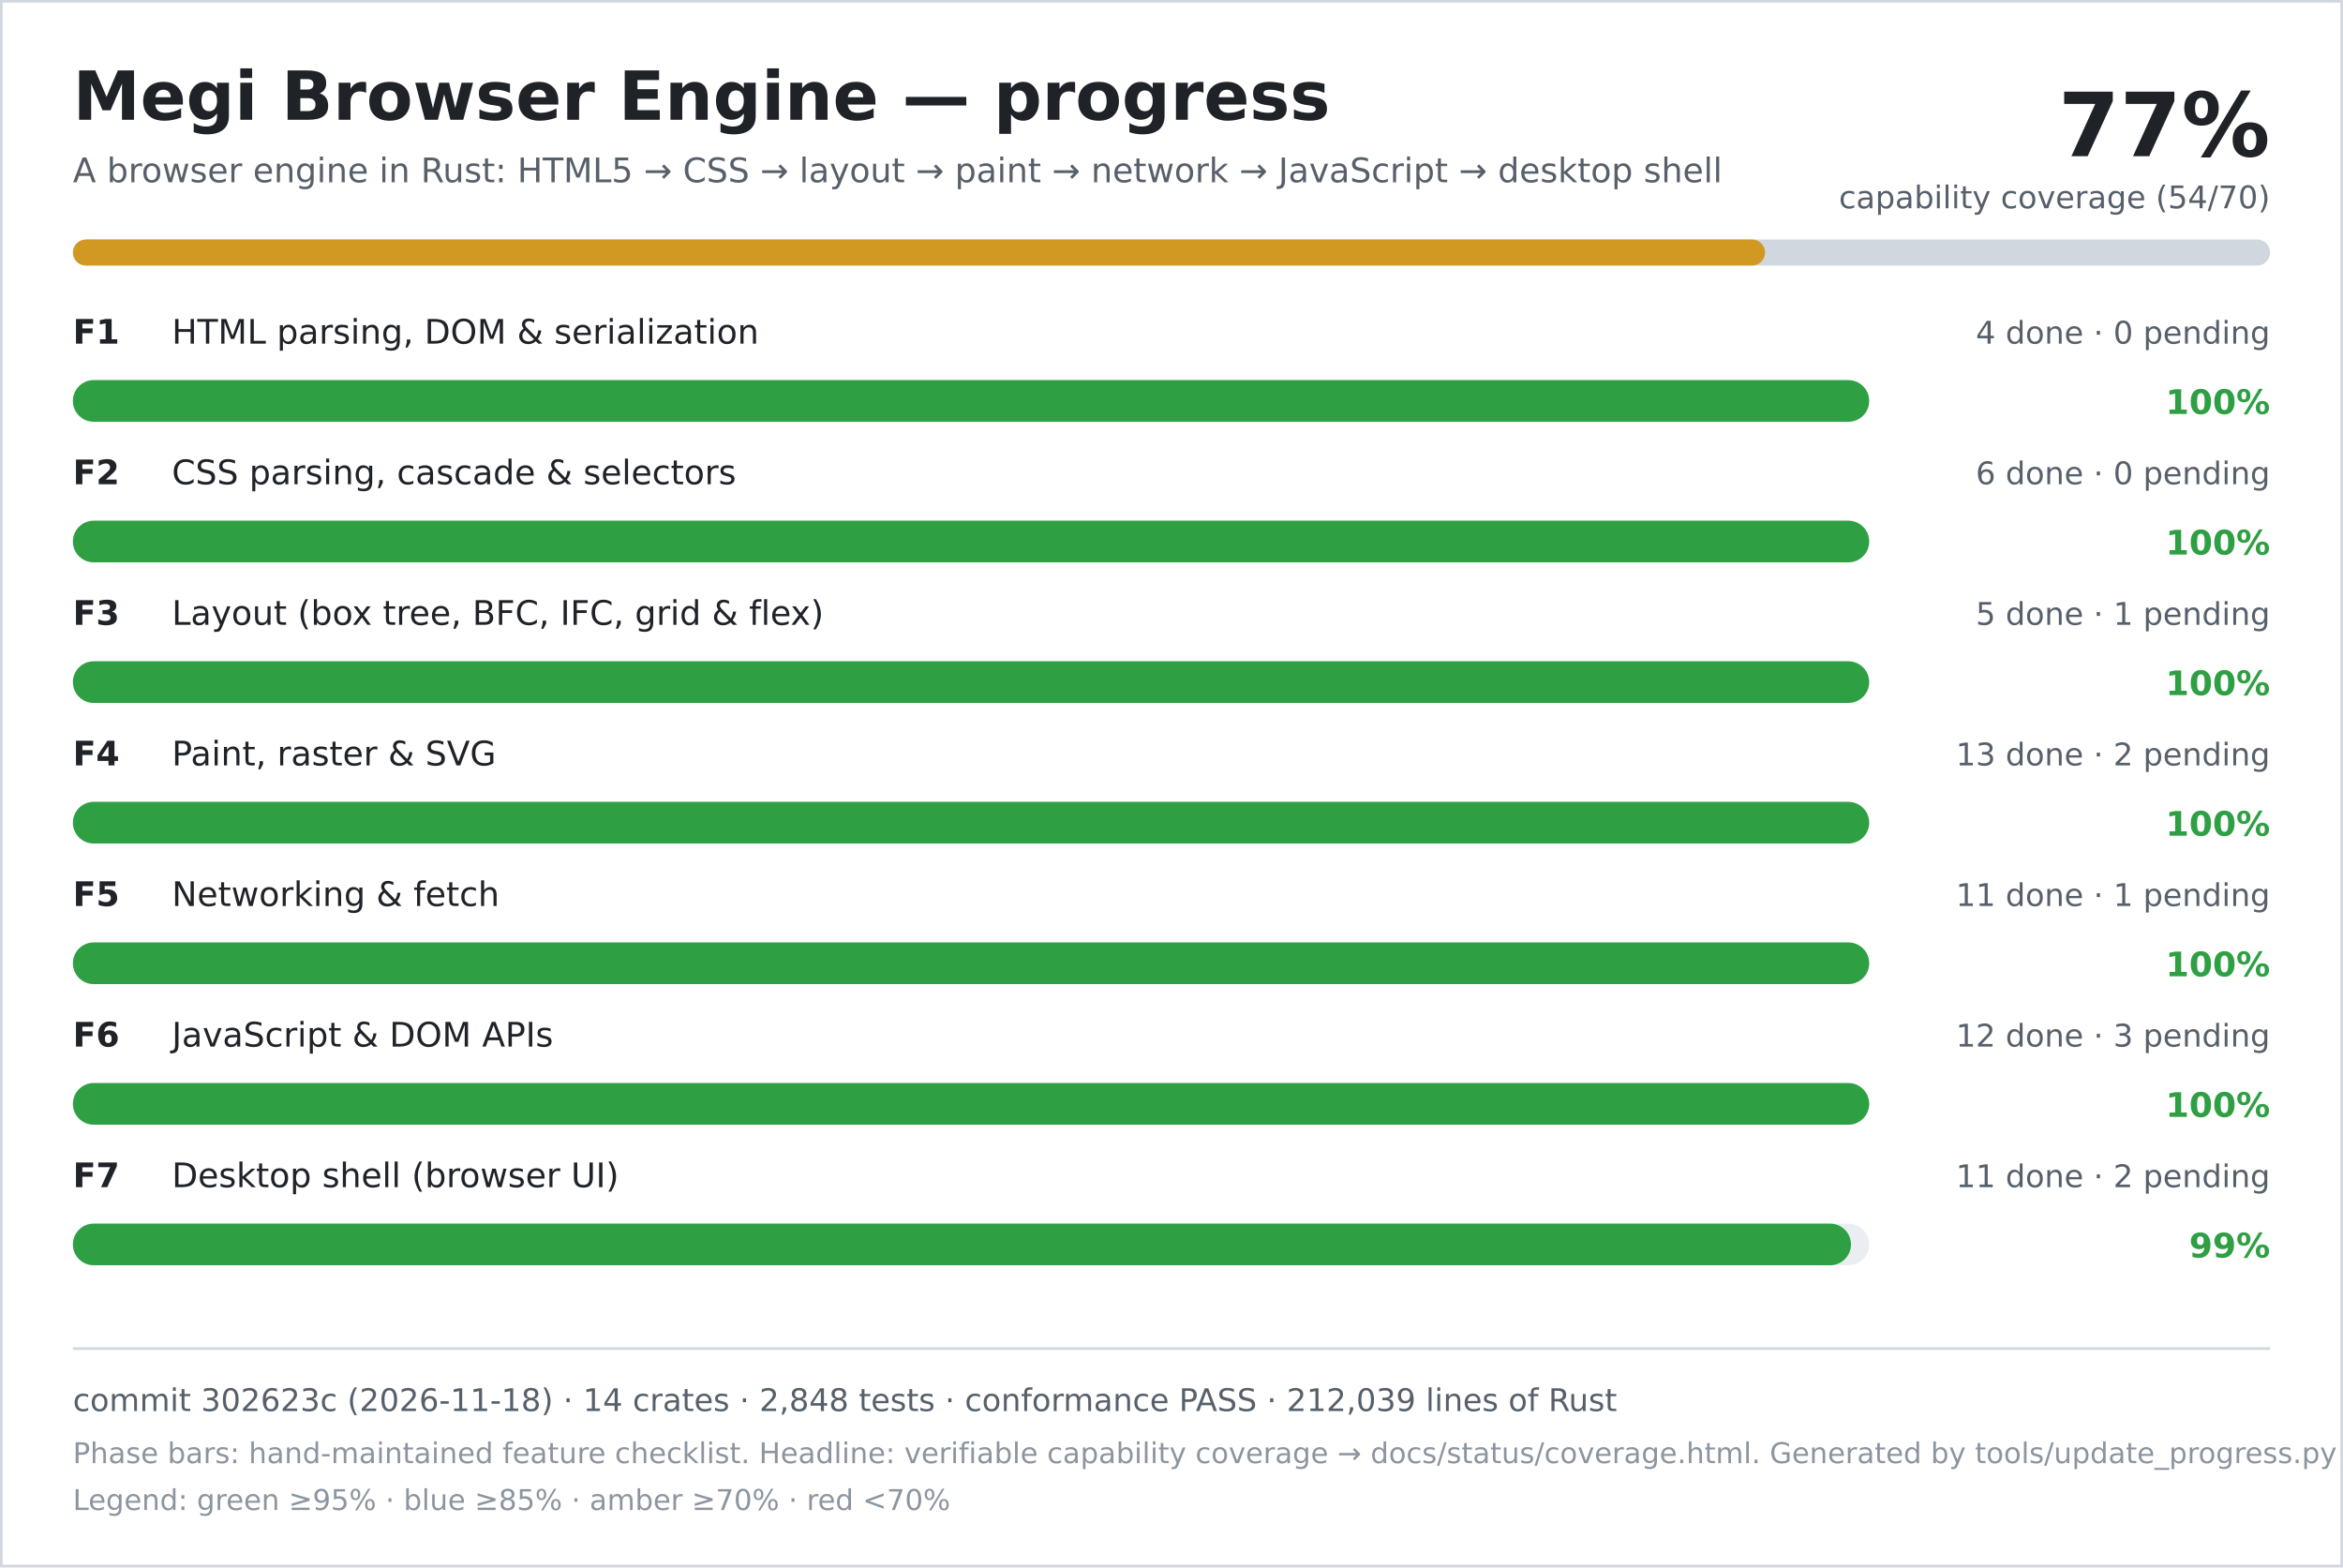
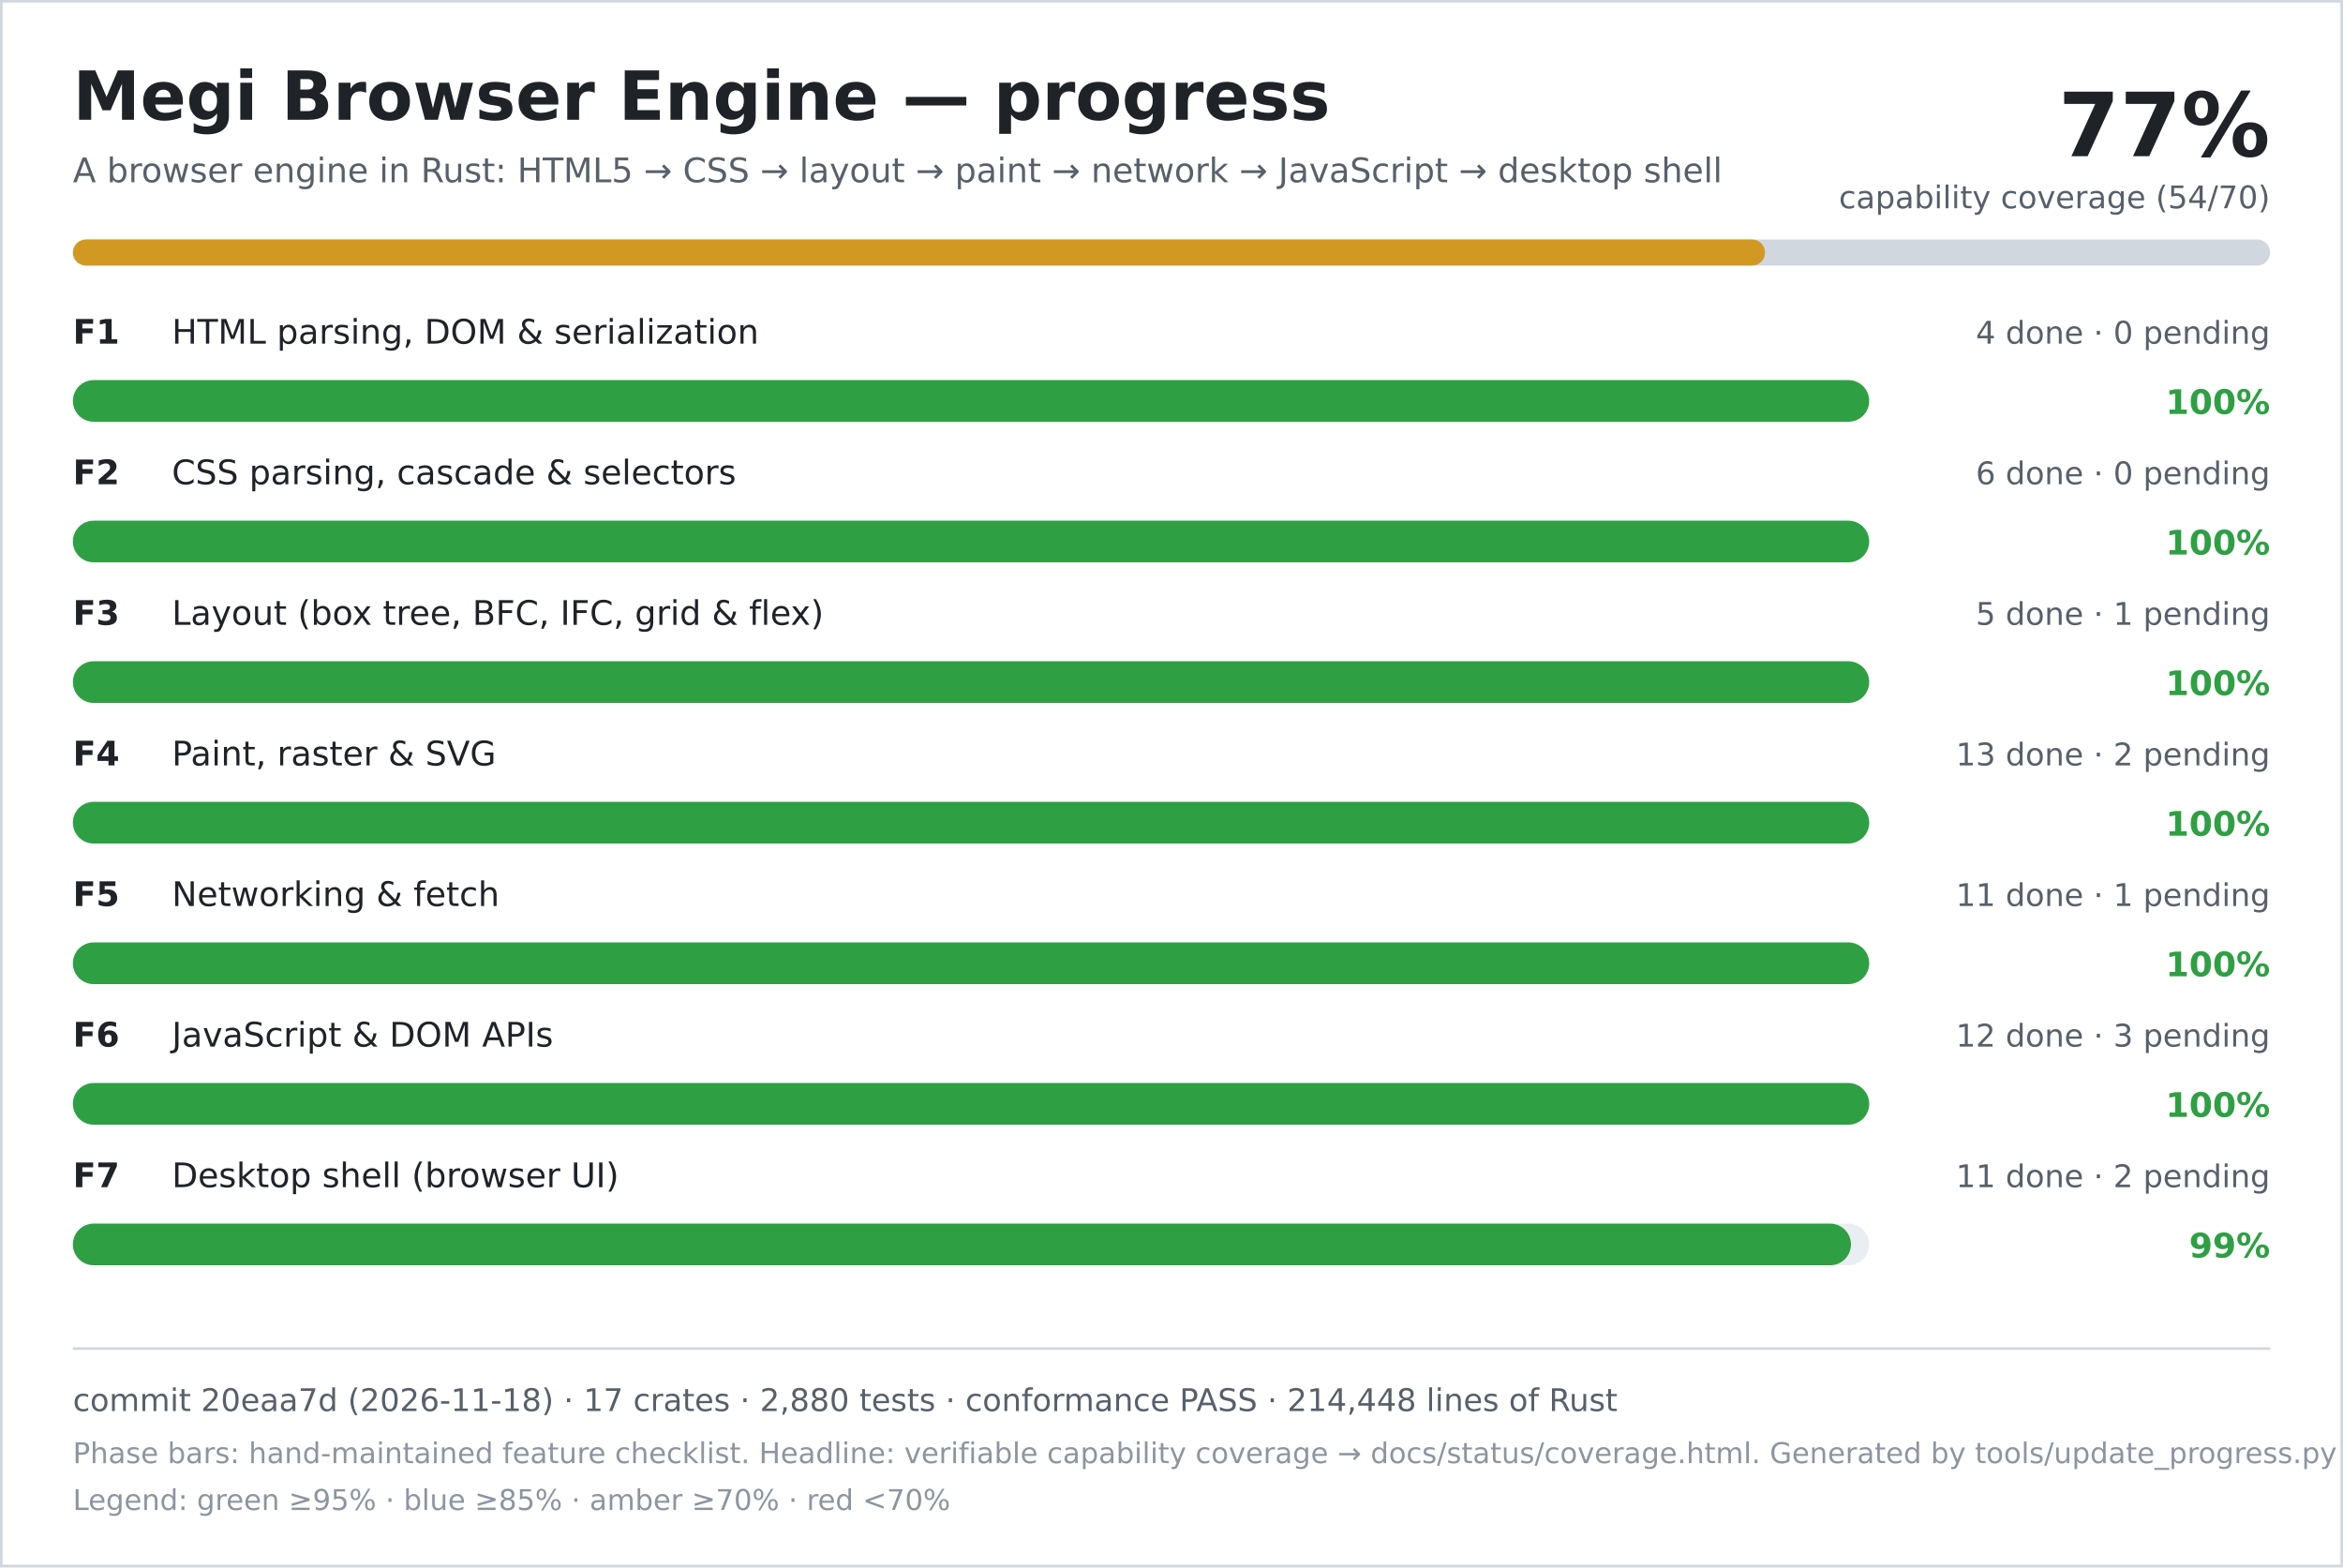
<svg xmlns="http://www.w3.org/2000/svg" width="900" height="602" viewBox="0 0 900 602" role="img" aria-labelledby="title desc">
  <rect width="900" height="602" fill="#ffffff" />
  <rect x="0.5" y="0.5" width="899" height="601" fill="none" stroke="#d0d7de" />
  <text x="28" y="46" font-family="DejaVu Sans, Verdana, sans-serif" font-size="26" font-weight="700" fill="#1f2328">Megi Browser Engine — progress</text>
  <text x="28" y="70" font-family="DejaVu Sans, Verdana, sans-serif" font-size="13" fill="#57606a">A browser engine in Rust: HTML5 → CSS → layout → paint → network → JavaScript → desktop shell</text>
  <text x="872" y="60" text-anchor="end" font-family="DejaVu Sans, Verdana, sans-serif" font-size="34" font-weight="700" fill="#1f2328">77%</text>
  <text x="872" y="80" text-anchor="end" font-family="DejaVu Sans, Verdana, sans-serif" font-size="12" fill="#57606a">capability coverage (54/70)</text>
  <rect x="28" y="92" width="844" height="10" rx="5" fill="#d0d7de" />
  <rect x="28" y="92" width="650" height="10" rx="5" fill="#d29922" />
  <text x="28" y="132" font-family="DejaVu Sans, Verdana, sans-serif" font-size="13" font-weight="700" fill="#1f2328">F1</text>
  <text x="66" y="132" font-family="DejaVu Sans, Verdana, sans-serif" font-size="13" fill="#1f2328">HTML parsing, DOM &amp; serialization</text>
  <text x="872" y="132" text-anchor="end" font-family="DejaVu Sans, Verdana, sans-serif" font-size="12" fill="#57606a">4 done · 0 pending</text>
  <rect x="28" y="146" width="690" height="16" rx="8" fill="#eaeef2" />
  <rect x="28" y="146" width="690" height="16" rx="8" fill="#2ea043" />
  <text x="872" y="159" text-anchor="end" font-family="DejaVu Sans, Verdana, sans-serif" font-size="13" font-weight="700" fill="#2ea043">100%</text>
  <text x="28" y="186" font-family="DejaVu Sans, Verdana, sans-serif" font-size="13" font-weight="700" fill="#1f2328">F2</text>
  <text x="66" y="186" font-family="DejaVu Sans, Verdana, sans-serif" font-size="13" fill="#1f2328">CSS parsing, cascade &amp; selectors</text>
  <text x="872" y="186" text-anchor="end" font-family="DejaVu Sans, Verdana, sans-serif" font-size="12" fill="#57606a">6 done · 0 pending</text>
  <rect x="28" y="200" width="690" height="16" rx="8" fill="#eaeef2" />
  <rect x="28" y="200" width="690" height="16" rx="8" fill="#2ea043" />
  <text x="872" y="213" text-anchor="end" font-family="DejaVu Sans, Verdana, sans-serif" font-size="13" font-weight="700" fill="#2ea043">100%</text>
  <text x="28" y="240" font-family="DejaVu Sans, Verdana, sans-serif" font-size="13" font-weight="700" fill="#1f2328">F3</text>
  <text x="66" y="240" font-family="DejaVu Sans, Verdana, sans-serif" font-size="13" fill="#1f2328">Layout (box tree, BFC, IFC, grid &amp; flex)</text>
  <text x="872" y="240" text-anchor="end" font-family="DejaVu Sans, Verdana, sans-serif" font-size="12" fill="#57606a">5 done · 1 pending</text>
  <rect x="28" y="254" width="690" height="16" rx="8" fill="#eaeef2" />
  <rect x="28" y="254" width="690" height="16" rx="8" fill="#2ea043" />
  <text x="872" y="267" text-anchor="end" font-family="DejaVu Sans, Verdana, sans-serif" font-size="13" font-weight="700" fill="#2ea043">100%</text>
  <text x="28" y="294" font-family="DejaVu Sans, Verdana, sans-serif" font-size="13" font-weight="700" fill="#1f2328">F4</text>
  <text x="66" y="294" font-family="DejaVu Sans, Verdana, sans-serif" font-size="13" fill="#1f2328">Paint, raster &amp; SVG</text>
  <text x="872" y="294" text-anchor="end" font-family="DejaVu Sans, Verdana, sans-serif" font-size="12" fill="#57606a">13 done · 2 pending</text>
  <rect x="28" y="308" width="690" height="16" rx="8" fill="#eaeef2" />
  <rect x="28" y="308" width="690" height="16" rx="8" fill="#2ea043" />
  <text x="872" y="321" text-anchor="end" font-family="DejaVu Sans, Verdana, sans-serif" font-size="13" font-weight="700" fill="#2ea043">100%</text>
  <text x="28" y="348" font-family="DejaVu Sans, Verdana, sans-serif" font-size="13" font-weight="700" fill="#1f2328">F5</text>
  <text x="66" y="348" font-family="DejaVu Sans, Verdana, sans-serif" font-size="13" fill="#1f2328">Networking &amp; fetch</text>
  <text x="872" y="348" text-anchor="end" font-family="DejaVu Sans, Verdana, sans-serif" font-size="12" fill="#57606a">11 done · 1 pending</text>
  <rect x="28" y="362" width="690" height="16" rx="8" fill="#eaeef2" />
  <rect x="28" y="362" width="690" height="16" rx="8" fill="#2ea043" />
  <text x="872" y="375" text-anchor="end" font-family="DejaVu Sans, Verdana, sans-serif" font-size="13" font-weight="700" fill="#2ea043">100%</text>
  <text x="28" y="402" font-family="DejaVu Sans, Verdana, sans-serif" font-size="13" font-weight="700" fill="#1f2328">F6</text>
  <text x="66" y="402" font-family="DejaVu Sans, Verdana, sans-serif" font-size="13" fill="#1f2328">JavaScript &amp; DOM APIs</text>
  <text x="872" y="402" text-anchor="end" font-family="DejaVu Sans, Verdana, sans-serif" font-size="12" fill="#57606a">12 done · 3 pending</text>
  <rect x="28" y="416" width="690" height="16" rx="8" fill="#eaeef2" />
  <rect x="28" y="416" width="690" height="16" rx="8" fill="#2ea043" />
  <text x="872" y="429" text-anchor="end" font-family="DejaVu Sans, Verdana, sans-serif" font-size="13" font-weight="700" fill="#2ea043">100%</text>
  <text x="28" y="456" font-family="DejaVu Sans, Verdana, sans-serif" font-size="13" font-weight="700" fill="#1f2328">F7</text>
  <text x="66" y="456" font-family="DejaVu Sans, Verdana, sans-serif" font-size="13" fill="#1f2328">Desktop shell (browser UI)</text>
  <text x="872" y="456" text-anchor="end" font-family="DejaVu Sans, Verdana, sans-serif" font-size="12" fill="#57606a">11 done · 2 pending</text>
  <rect x="28" y="470" width="690" height="16" rx="8" fill="#eaeef2" />
  <rect x="28" y="470" width="683" height="16" rx="8" fill="#2ea043" />
  <text x="872" y="483" text-anchor="end" font-family="DejaVu Sans, Verdana, sans-serif" font-size="13" font-weight="700" fill="#2ea043">99%</text>
  <line x1="28" y1="518" x2="872" y2="518" stroke="#d0d7de" />
-   <text x="28" y="542" font-family="DejaVu Sans, Verdana, sans-serif" font-size="12" fill="#57606a">commit 302623c (2026-11-18) · 14 crates · 2,848 tests · conformance PASS · 212,039 lines of Rust</text>
+   <text x="28" y="542" font-family="DejaVu Sans, Verdana, sans-serif" font-size="12" fill="#57606a">commit 20eaa7d (2026-11-18) · 17 crates · 2,880 tests · conformance PASS · 214,448 lines of Rust</text>
  <text x="28" y="562" font-family="DejaVu Sans, Verdana, sans-serif" font-size="11" fill="#8c959f">Phase bars: hand-maintained feature checklist. Headline: verifiable capability coverage → docs/status/coverage.html. Generated by tools/update_progress.py — do not edit.</text>
  <text x="28" y="580" font-family="DejaVu Sans, Verdana, sans-serif" font-size="11" fill="#8c959f">Legend: green ≥95% · blue ≥85% · amber ≥70% · red &lt;70%</text>
</svg>
